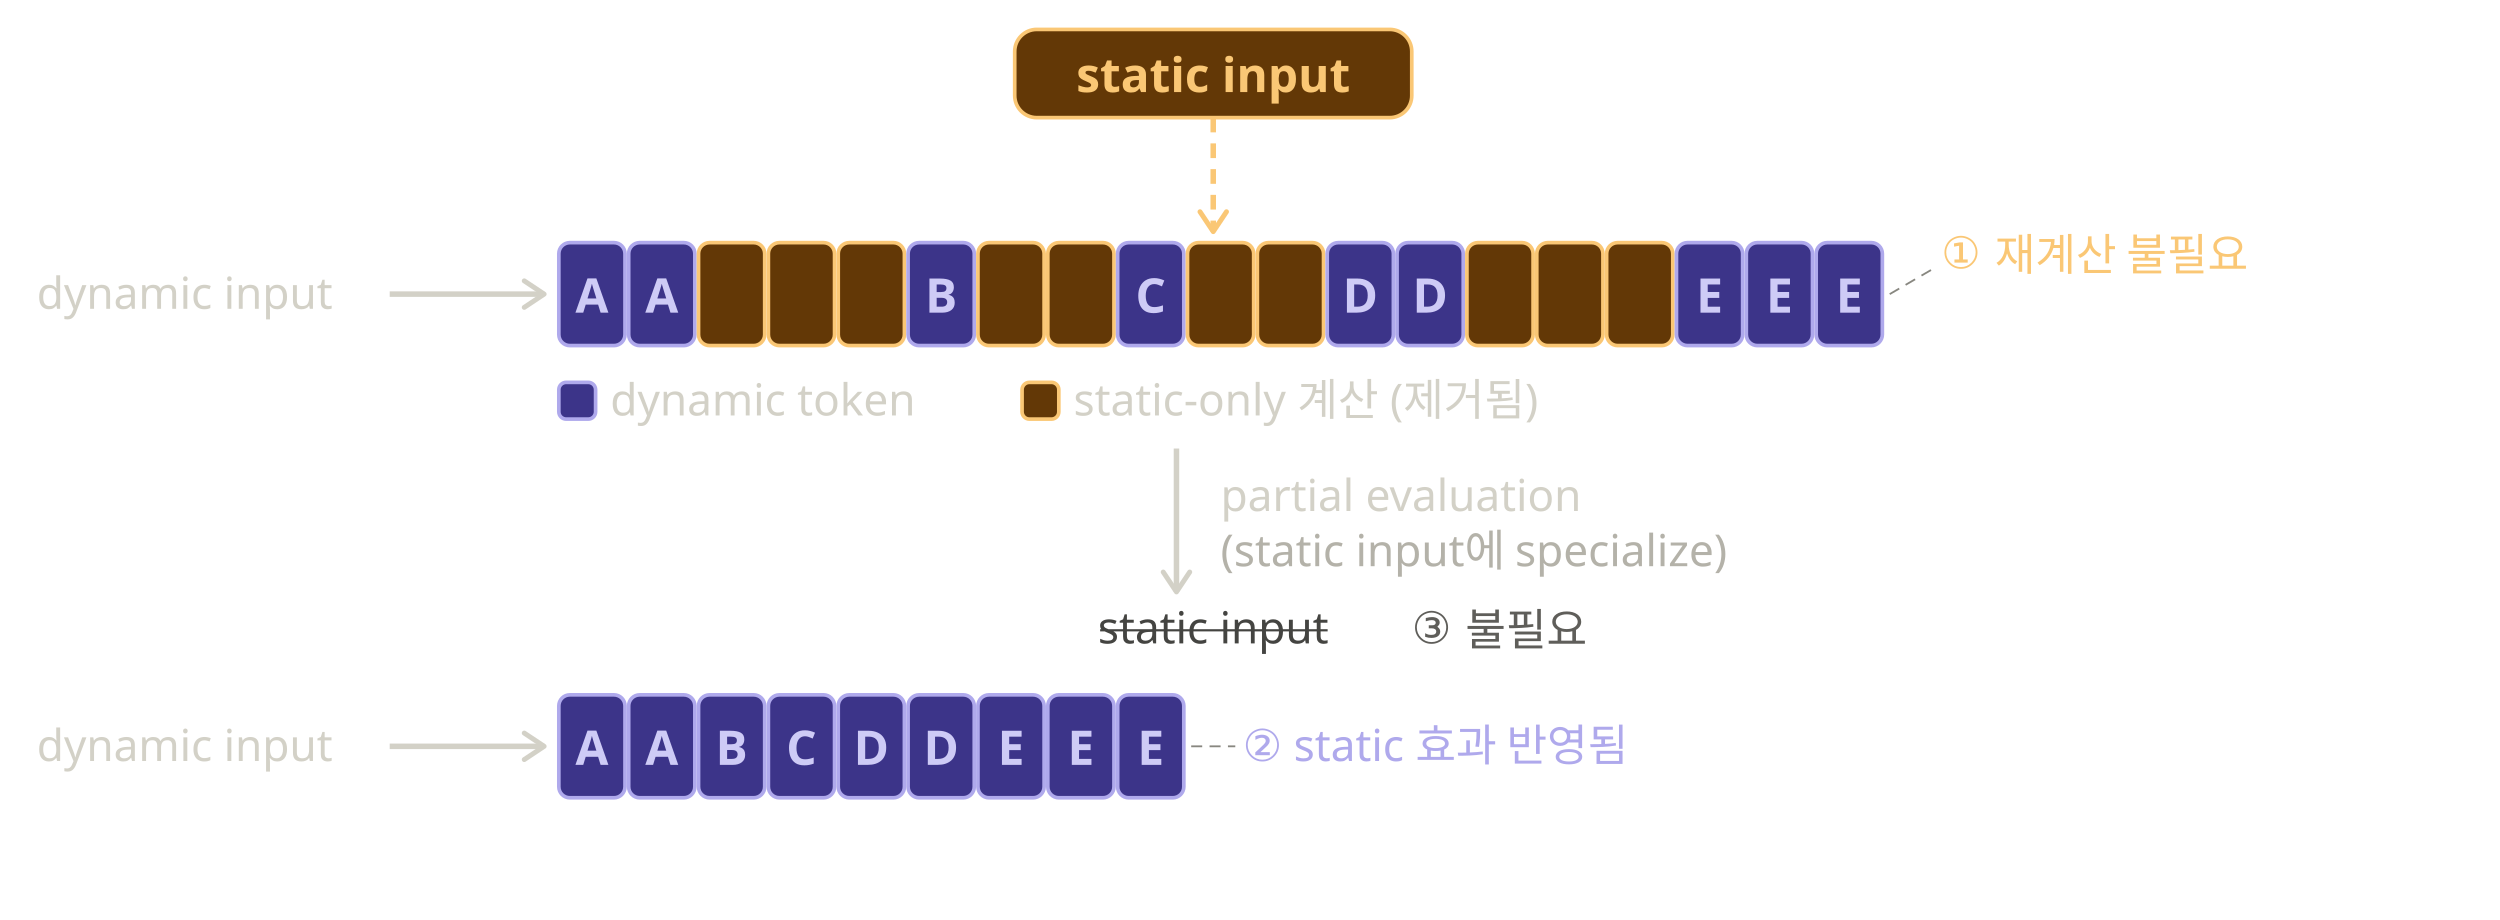
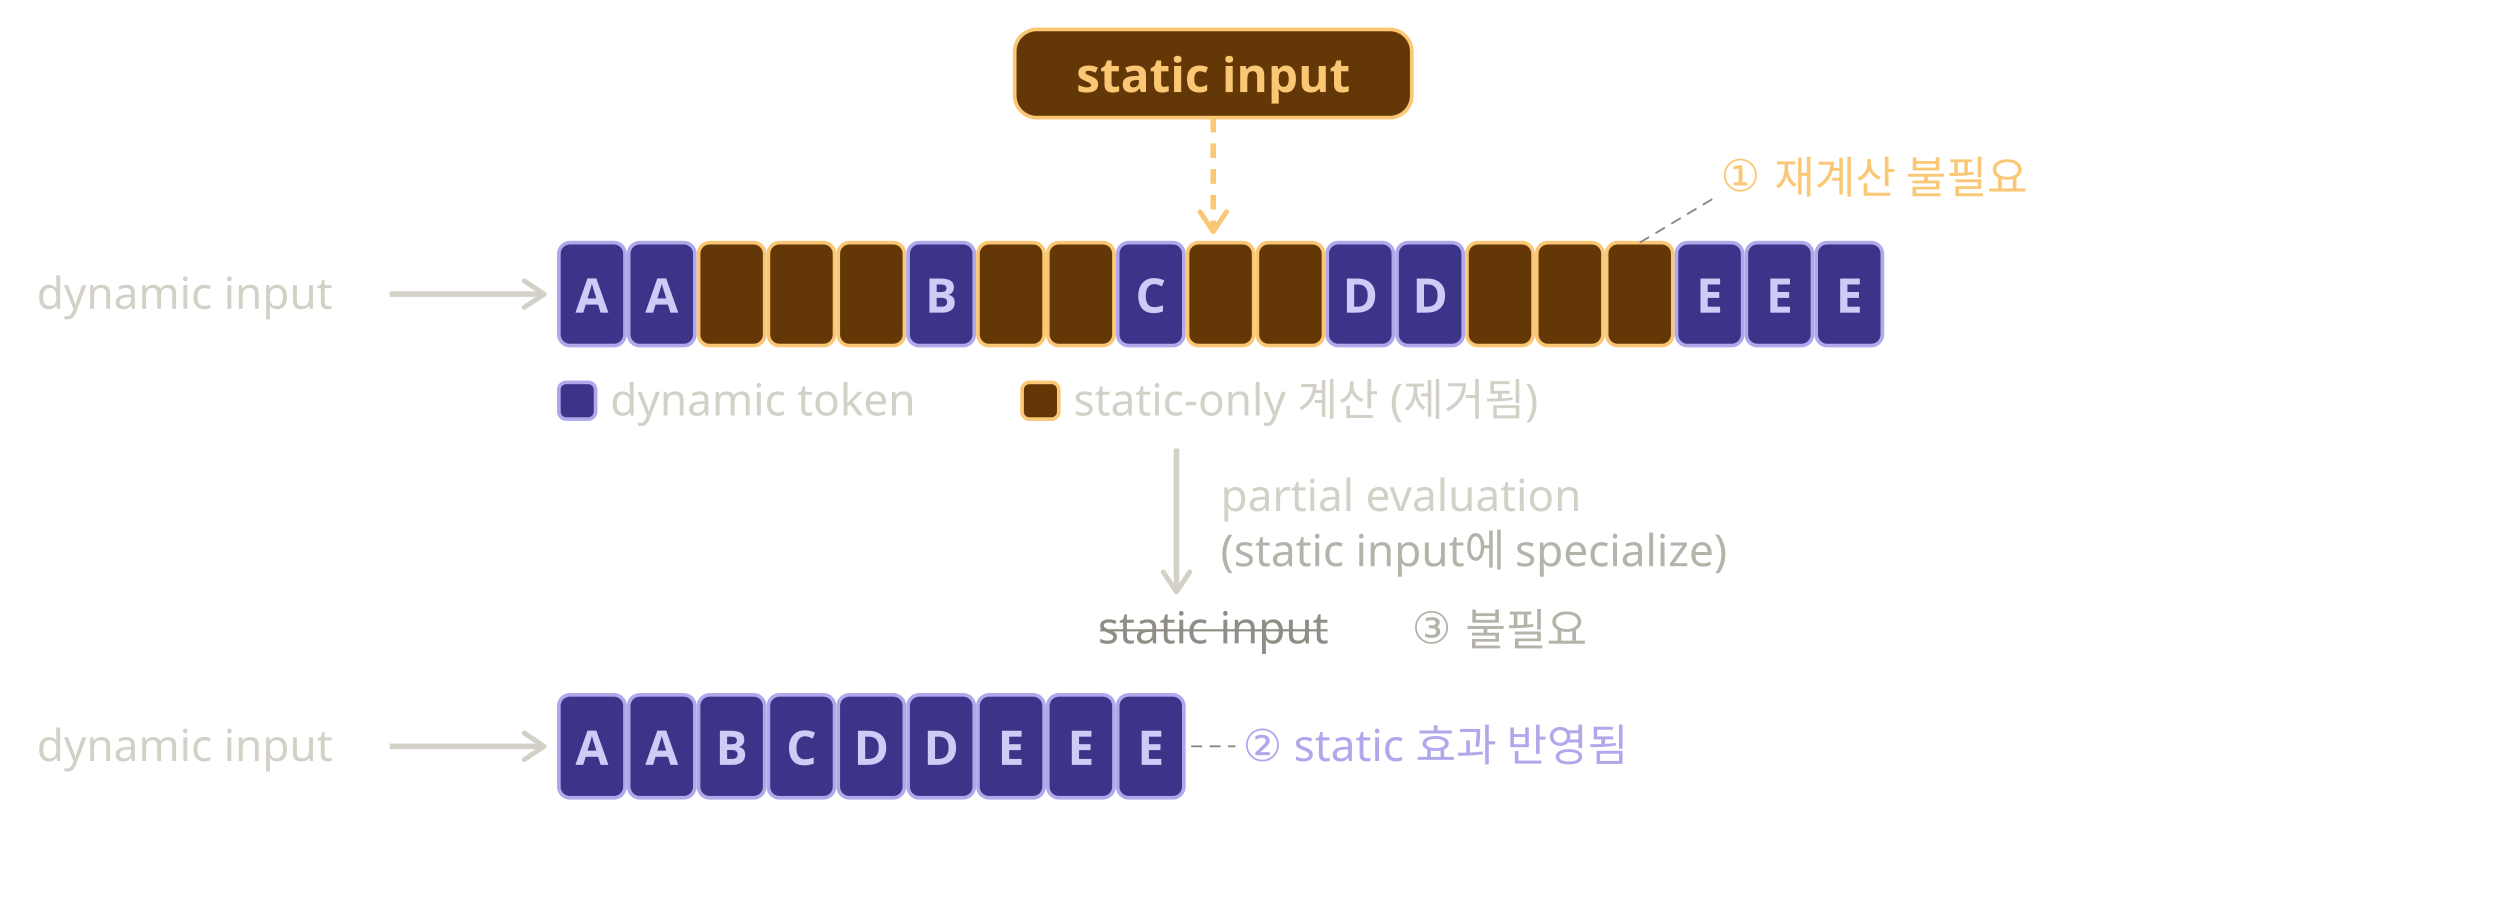
<svg xmlns="http://www.w3.org/2000/svg" width="680" height="250" viewBox="0 0 680 250" style="font-family: sans-serif; background: #1a1a18;">
  <defs>
    <marker id="arrow" viewBox="0 0 10 10" refX="8" refY="5" markerWidth="6" markerHeight="6" orient="auto-start-reverse">
      <path d="M2 1L8 5L2 9" fill="none" stroke="context-stroke" stroke-width="1.5" stroke-linecap="round" stroke-linejoin="round" />
    </marker>
  </defs>
  <rect x="276" y="8" width="108" height="24" rx="6" fill="#633806" stroke="#FAC775" stroke-width="1" />
  <text x="330" y="20" text-anchor="middle" dominant-baseline="central" font-size="13" font-weight="600" fill="#FAC775">static input</text>
  <line x1="330" y1="32" x2="330" y2="63" stroke="#FAC775" stroke-width="1.5" stroke-dasharray="4 3" marker-end="url(#arrow)" />
  <text x="10" y="84" text-anchor="start" font-size="12" fill="#D3D1C7">dynamic input</text>
  <line x1="106" y1="80" x2="148" y2="80" stroke="#D3D1C7" stroke-width="1.5" marker-end="url(#arrow)" />
  <rect x="152" y="66" width="18" height="28" rx="3" fill="#3C3489" stroke="#AFA9EC" stroke-width="1" />
  <text x="161" y="80" text-anchor="middle" dominant-baseline="central" font-size="13" font-weight="600" fill="#CECBF6">A</text>
  <rect x="171" y="66" width="18" height="28" rx="3" fill="#3C3489" stroke="#AFA9EC" stroke-width="1" />
  <text x="180" y="80" text-anchor="middle" dominant-baseline="central" font-size="13" font-weight="600" fill="#CECBF6">A</text>
  <rect x="190" y="66" width="18" height="28" rx="3" fill="#633806" stroke="#FAC775" stroke-width="1" />
  <rect x="209" y="66" width="18" height="28" rx="3" fill="#633806" stroke="#FAC775" stroke-width="1" />
  <rect x="228" y="66" width="18" height="28" rx="3" fill="#633806" stroke="#FAC775" stroke-width="1" />
  <rect x="247" y="66" width="18" height="28" rx="3" fill="#3C3489" stroke="#AFA9EC" stroke-width="1" />
  <text x="256" y="80" text-anchor="middle" dominant-baseline="central" font-size="13" font-weight="600" fill="#CECBF6">B</text>
  <rect x="266" y="66" width="18" height="28" rx="3" fill="#633806" stroke="#FAC775" stroke-width="1" />
  <rect x="285" y="66" width="18" height="28" rx="3" fill="#633806" stroke="#FAC775" stroke-width="1" />
  <rect x="304" y="66" width="18" height="28" rx="3" fill="#3C3489" stroke="#AFA9EC" stroke-width="1" />
  <text x="313" y="80" text-anchor="middle" dominant-baseline="central" font-size="13" font-weight="600" fill="#CECBF6">C</text>
  <rect x="323" y="66" width="18" height="28" rx="3" fill="#633806" stroke="#FAC775" stroke-width="1" />
  <rect x="342" y="66" width="18" height="28" rx="3" fill="#633806" stroke="#FAC775" stroke-width="1" />
  <rect x="361" y="66" width="18" height="28" rx="3" fill="#3C3489" stroke="#AFA9EC" stroke-width="1" />
  <text x="370" y="80" text-anchor="middle" dominant-baseline="central" font-size="13" font-weight="600" fill="#CECBF6">D</text>
  <rect x="380" y="66" width="18" height="28" rx="3" fill="#3C3489" stroke="#AFA9EC" stroke-width="1" />
  <text x="389" y="80" text-anchor="middle" dominant-baseline="central" font-size="13" font-weight="600" fill="#CECBF6">D</text>
  <rect x="399" y="66" width="18" height="28" rx="3" fill="#633806" stroke="#FAC775" stroke-width="1" />
  <rect x="418" y="66" width="18" height="28" rx="3" fill="#633806" stroke="#FAC775" stroke-width="1" />
  <rect x="437" y="66" width="18" height="28" rx="3" fill="#633806" stroke="#FAC775" stroke-width="1" />
  <rect x="456" y="66" width="18" height="28" rx="3" fill="#3C3489" stroke="#AFA9EC" stroke-width="1" />
  <text x="465" y="80" text-anchor="middle" dominant-baseline="central" font-size="13" font-weight="600" fill="#CECBF6">E</text>
  <rect x="475" y="66" width="18" height="28" rx="3" fill="#3C3489" stroke="#AFA9EC" stroke-width="1" />
  <text x="484" y="80" text-anchor="middle" dominant-baseline="central" font-size="13" font-weight="600" fill="#CECBF6">E</text>
  <rect x="494" y="66" width="18" height="28" rx="3" fill="#3C3489" stroke="#AFA9EC" stroke-width="1" />
  <text x="503" y="80" text-anchor="middle" dominant-baseline="central" font-size="13" font-weight="600" fill="#CECBF6">E</text>
-   <line x1="514" y1="80" x2="526" y2="73" stroke="#888780" stroke-width="0.5" stroke-dasharray="3 2" />
-   <text x="528" y="73" text-anchor="start" font-size="12" fill="#FAC775">① 재계산 불필요</text>
+   <line x1="446" y1="66" x2="466" y2="54" stroke="#888780" stroke-width="0.5" stroke-dasharray="3 2" />
+   <text x="468" y="52" text-anchor="start" font-size="12" fill="#FAC775">① 재계산 불필요</text>
  <rect x="152" y="104" width="10" height="10" rx="2" fill="#3C3489" stroke="#AFA9EC" stroke-width="1" />
  <text x="166" y="113" font-size="12" fill="#D3D1C7">dynamic token</text>
  <rect x="278" y="104" width="10" height="10" rx="2" fill="#633806" stroke="#FAC775" stroke-width="1" />
  <text x="292" y="113" font-size="12" fill="#D3D1C7">static-only 계산 (제거됨)</text>
  <line x1="320" y1="122" x2="320" y2="161" stroke="#D3D1C7" stroke-width="1.5" marker-end="url(#arrow)" />
  <text x="332" y="139" font-size="12" fill="#D3D1C7">partial evaluation</text>
  <text x="332" y="154" font-size="12" fill="#B4B2A9">(static input에 specialize)</text>
-   <text x="330" y="175" text-anchor="middle" font-size="12" fill="#444441" text-decoration="line-through">static input</text>
-   <text x="384" y="175" text-anchor="start" font-size="12" fill="#5F5E5A">③ 불필요</text>
+   <text x="330" y="175" text-anchor="middle" font-size="12" fill="#8F8D85" text-decoration="line-through">static input</text>
+   <text x="384" y="175" text-anchor="start" font-size="12" fill="#B4B2A9">③ 불필요</text>
  <text x="10" y="207" text-anchor="start" font-size="12" fill="#D3D1C7">dynamic input</text>
  <line x1="106" y1="203" x2="148" y2="203" stroke="#D3D1C7" stroke-width="1.5" marker-end="url(#arrow)" />
  <rect x="152" y="189" width="18" height="28" rx="3" fill="#3C3489" stroke="#AFA9EC" stroke-width="1" />
  <text x="161" y="203" text-anchor="middle" dominant-baseline="central" font-size="13" font-weight="600" fill="#CECBF6">A</text>
  <rect x="171" y="189" width="18" height="28" rx="3" fill="#3C3489" stroke="#AFA9EC" stroke-width="1" />
  <text x="180" y="203" text-anchor="middle" dominant-baseline="central" font-size="13" font-weight="600" fill="#CECBF6">A</text>
  <rect x="190" y="189" width="18" height="28" rx="3" fill="#3C3489" stroke="#AFA9EC" stroke-width="1" />
  <text x="199" y="203" text-anchor="middle" dominant-baseline="central" font-size="13" font-weight="600" fill="#CECBF6">B</text>
  <rect x="209" y="189" width="18" height="28" rx="3" fill="#3C3489" stroke="#AFA9EC" stroke-width="1" />
  <text x="218" y="203" text-anchor="middle" dominant-baseline="central" font-size="13" font-weight="600" fill="#CECBF6">C</text>
  <rect x="228" y="189" width="18" height="28" rx="3" fill="#3C3489" stroke="#AFA9EC" stroke-width="1" />
  <text x="237" y="203" text-anchor="middle" dominant-baseline="central" font-size="13" font-weight="600" fill="#CECBF6">D</text>
  <rect x="247" y="189" width="18" height="28" rx="3" fill="#3C3489" stroke="#AFA9EC" stroke-width="1" />
  <text x="256" y="203" text-anchor="middle" dominant-baseline="central" font-size="13" font-weight="600" fill="#CECBF6">D</text>
  <rect x="266" y="189" width="18" height="28" rx="3" fill="#3C3489" stroke="#AFA9EC" stroke-width="1" />
  <text x="275" y="203" text-anchor="middle" dominant-baseline="central" font-size="13" font-weight="600" fill="#CECBF6">E</text>
  <rect x="285" y="189" width="18" height="28" rx="3" fill="#3C3489" stroke="#AFA9EC" stroke-width="1" />
  <text x="294" y="203" text-anchor="middle" dominant-baseline="central" font-size="13" font-weight="600" fill="#CECBF6">E</text>
  <rect x="304" y="189" width="18" height="28" rx="3" fill="#3C3489" stroke="#AFA9EC" stroke-width="1" />
  <text x="313" y="203" text-anchor="middle" dominant-baseline="central" font-size="13" font-weight="600" fill="#CECBF6">E</text>
  <line x1="324" y1="203" x2="336" y2="203" stroke="#888780" stroke-width="0.5" stroke-dasharray="3 2" />
  <text x="338" y="207" text-anchor="start" font-size="12" fill="#AFA9EC">② static 효과 반영됨</text>
</svg>
